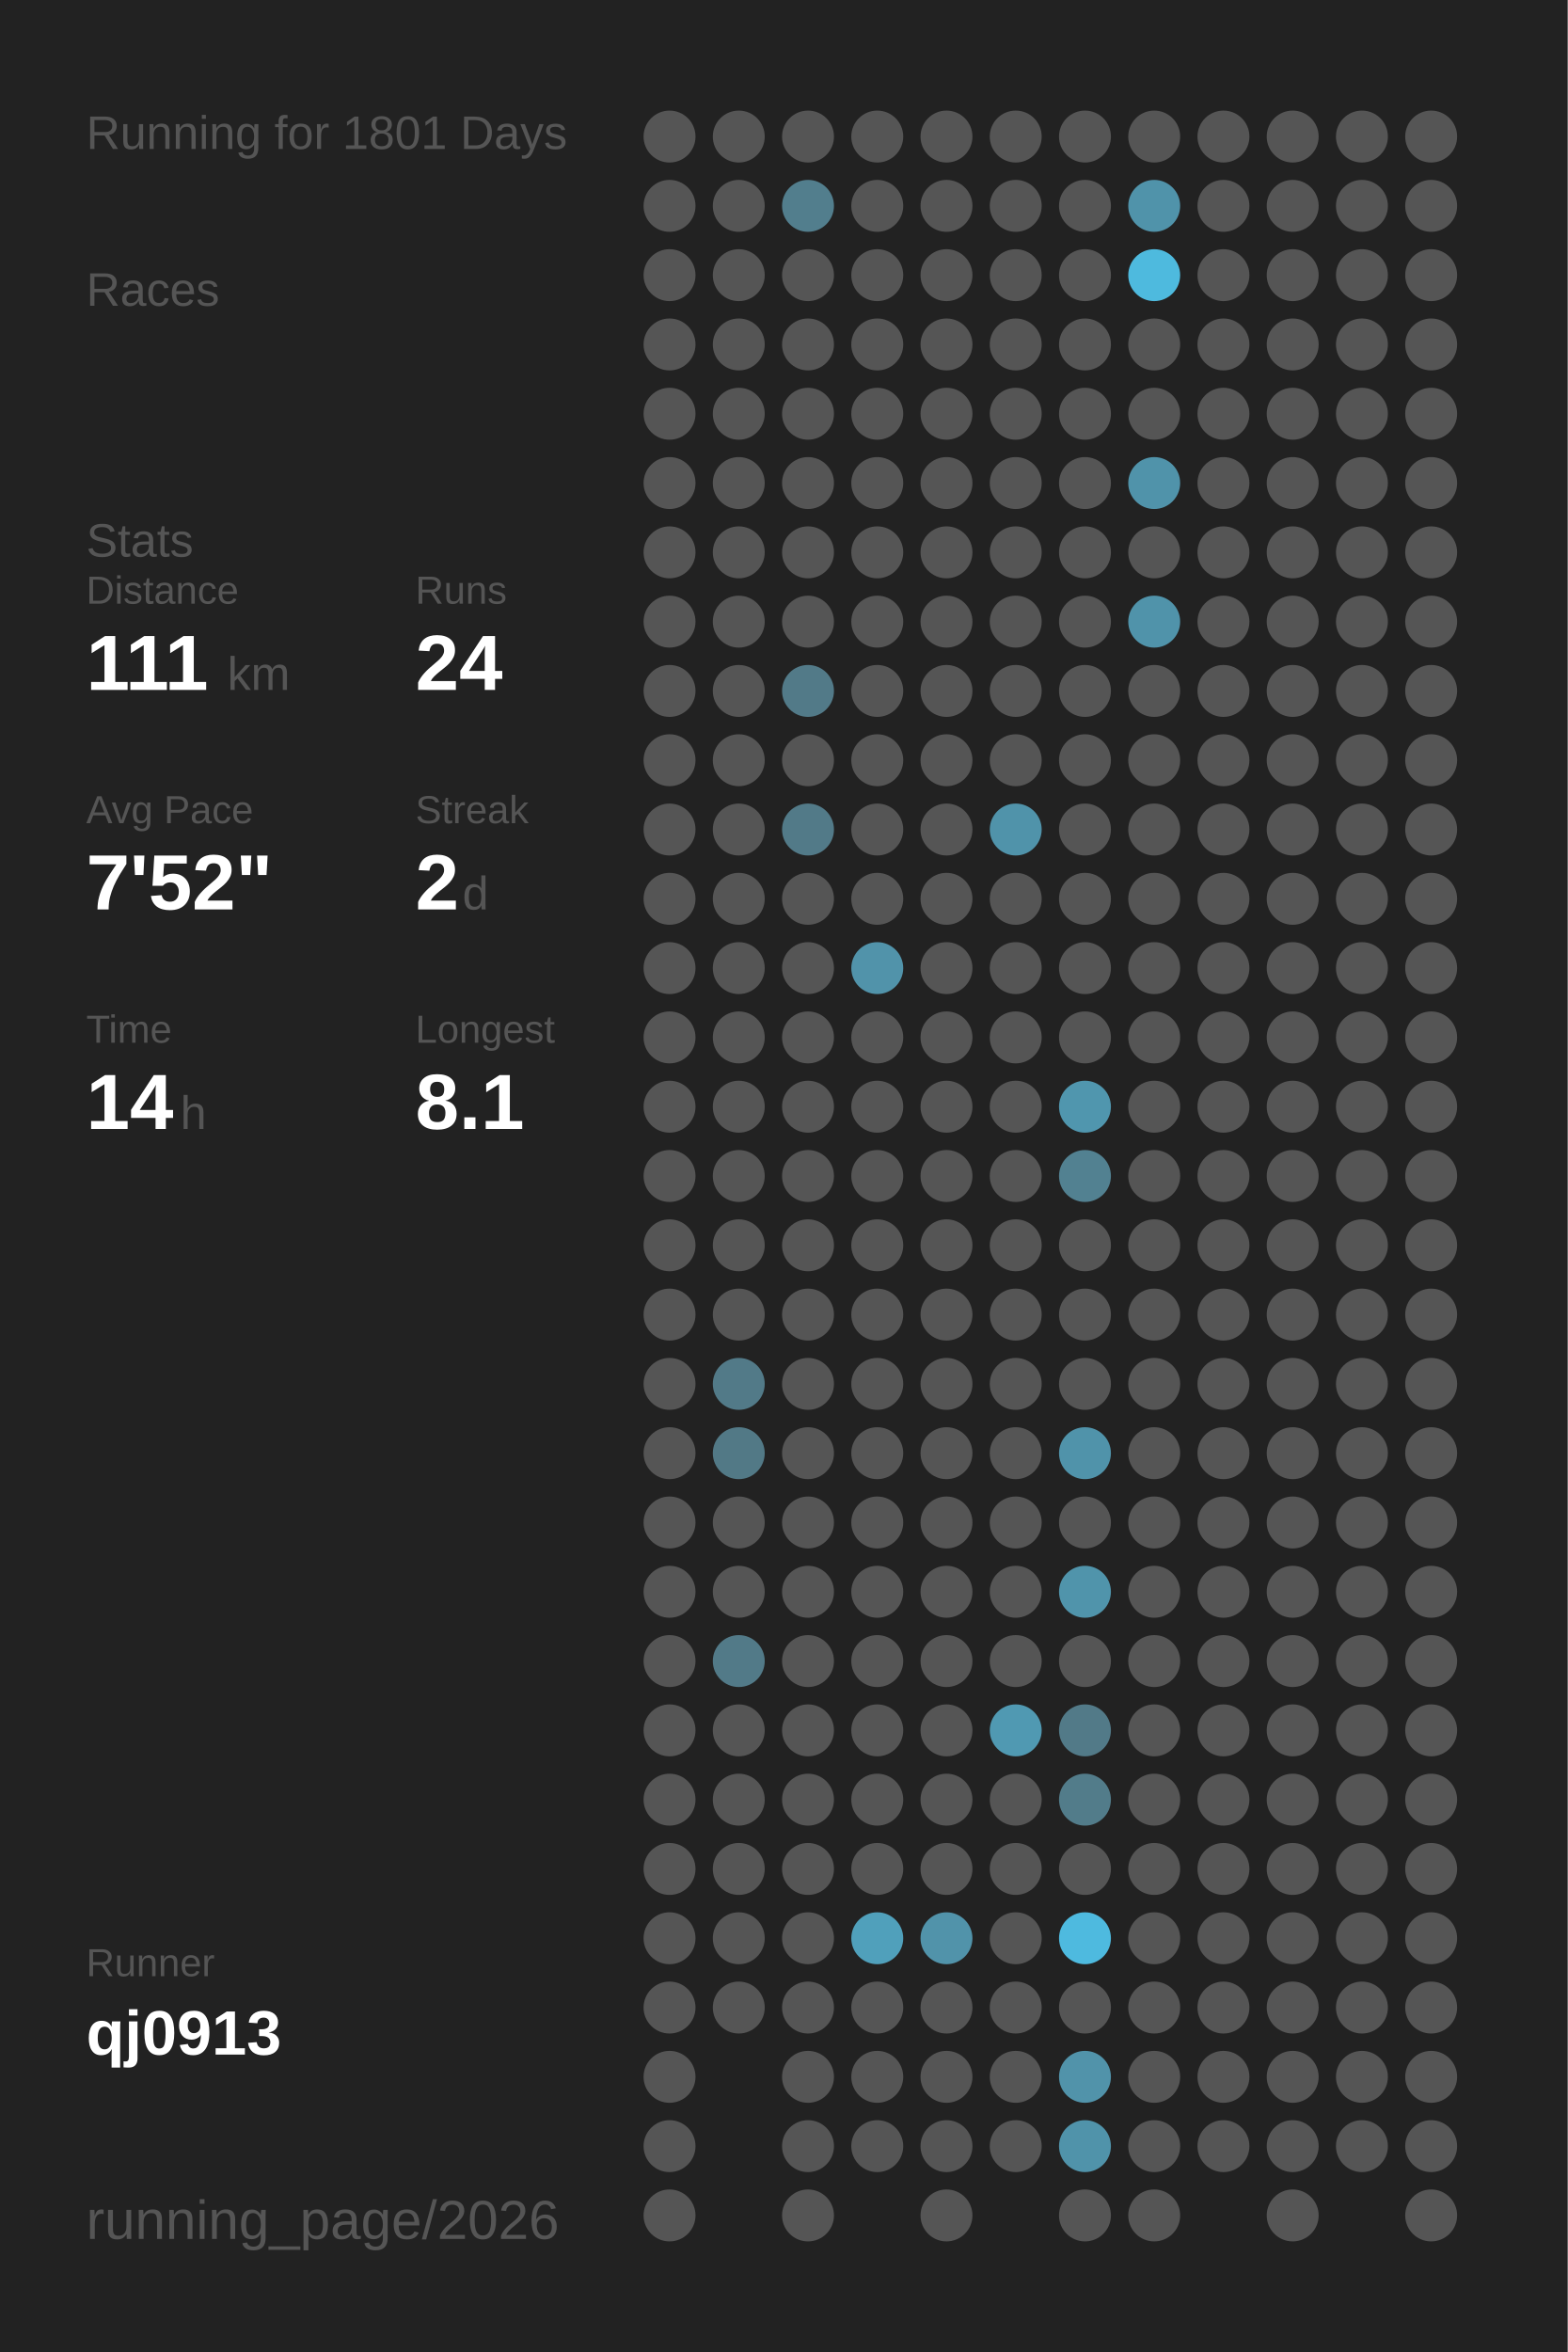
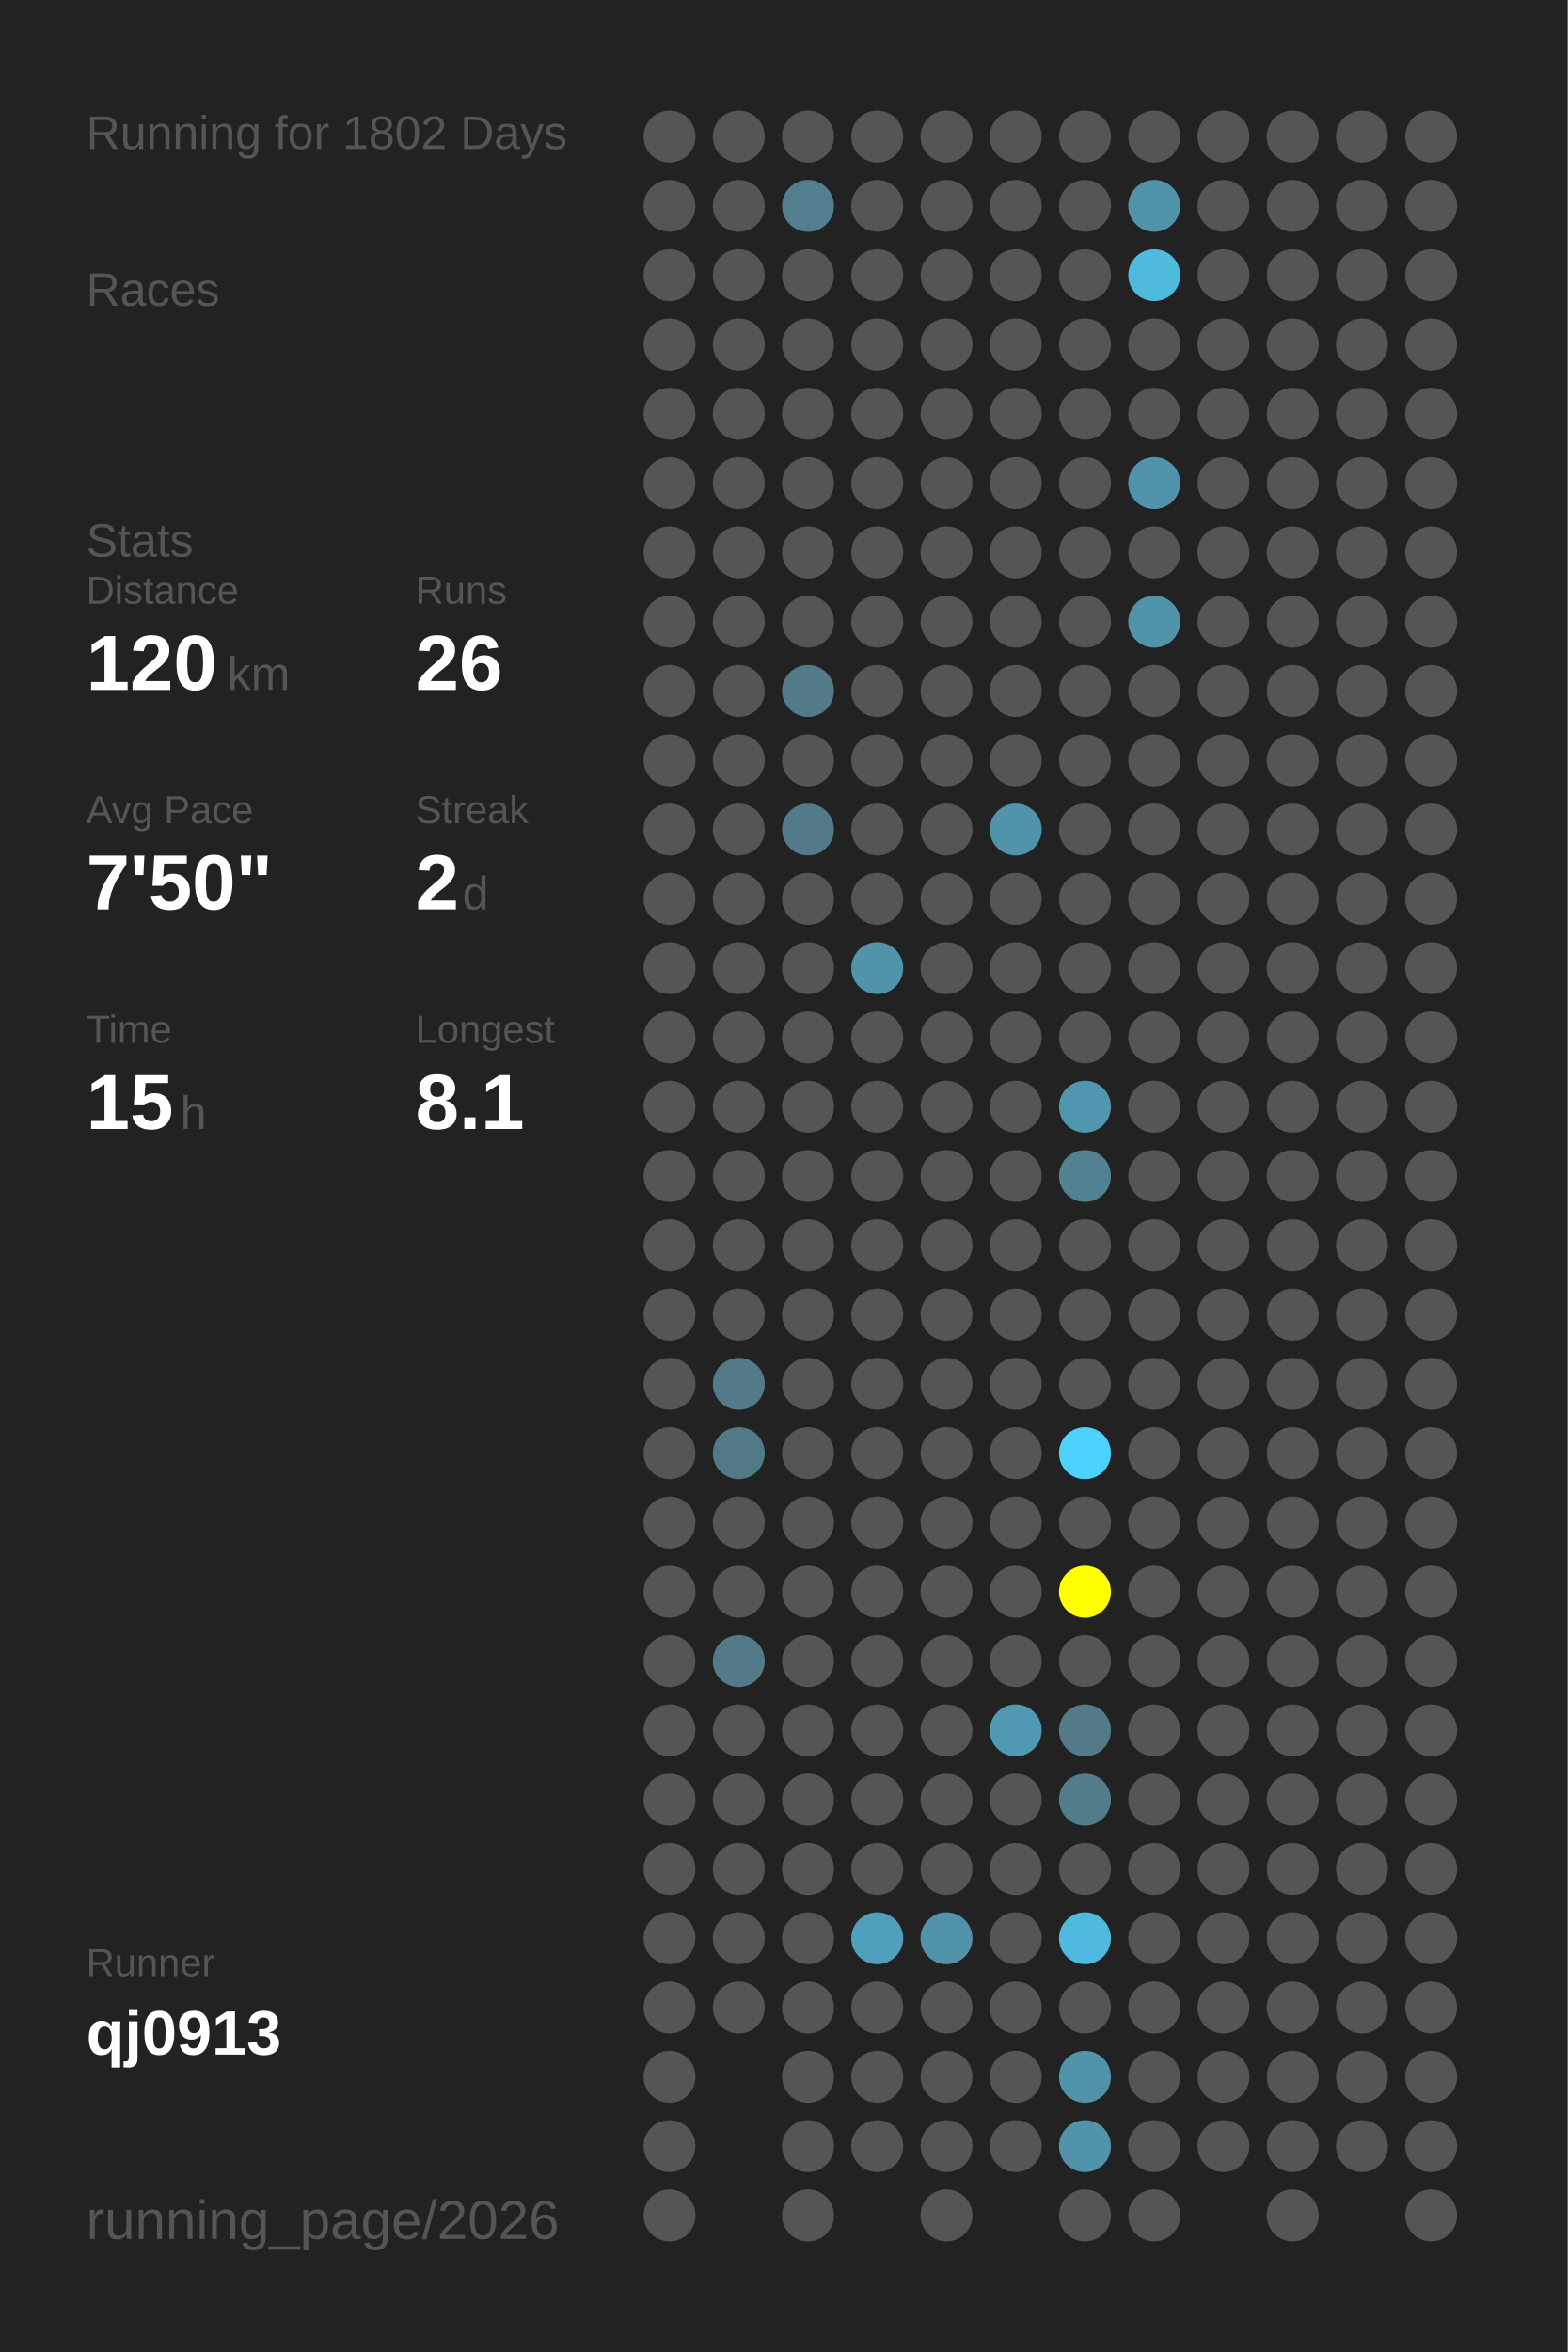
<svg xmlns="http://www.w3.org/2000/svg" baseProfile="full" height="300mm" version="1.1" viewBox="0,0,200,300" width="200mm">
  <defs />
  <rect fill="#222222" height="300" width="200" x="0" y="0" />
-   <text fill="#555555" style="font-size:6px; font-family:Arial;" x="11" y="19">Running for 1801 Days</text>
+   <text fill="#555555" style="font-size:6px; font-family:Arial;" x="11" y="19">Running for 1802 Days</text>
  <text fill="#555555" style="font-size:6px; font-family:Arial;" x="11" y="39">Races</text>
  <text fill="#555555" style="font-size:6px; font-family:Arial;" x="11" y="71">Stats</text>
  <text fill="#555555" style="font-size:5px; font-family:Arial;" x="11" y="77">Distance</text>
-   <text fill="#FFFFFF" style="font-size:10px; font-family:Arial; font-weight:bold;" x="11" y="88">111</text>
+   <text fill="#FFFFFF" style="font-size:10px; font-family:Arial; font-weight:bold;" x="11" y="88">120</text>
  <text fill="#555555" style="font-size:6px; font-family:Arial;" x="29" y="88">km</text>
  <text fill="#555555" style="font-size:5px; font-family:Arial;" x="53" y="77">Runs</text>
-   <text fill="#FFFFFF" style="font-size:10px; font-family:Arial; font-weight:bold;" x="53" y="88">24</text>
+   <text fill="#FFFFFF" style="font-size:10px; font-family:Arial; font-weight:bold;" x="53" y="88">26</text>
  <text fill="#555555" style="font-size:5px; font-family:Arial;" x="11" y="105">Avg Pace</text>
-   <text fill="#FFFFFF" style="font-size:10px; font-family:Arial; font-weight:bold;" x="11" y="116">7'52"</text>
+   <text fill="#FFFFFF" style="font-size:10px; font-family:Arial; font-weight:bold;" x="11" y="116">7'50"</text>
  <text fill="#555555" style="font-size:5px; font-family:Arial;" x="53" y="105">Streak</text>
  <text fill="#FFFFFF" style="font-size:10px; font-family:Arial; font-weight:bold;" x="53" y="116">2</text>
  <text fill="#555555" style="font-size:6px; font-family:Arial;" x="59" y="116">d</text>
  <text fill="#555555" style="font-size:5px; font-family:Arial;" x="11" y="133">Time</text>
-   <text fill="#FFFFFF" style="font-size:10px; font-family:Arial; font-weight:bold;" x="11" y="144">14</text>
+   <text fill="#FFFFFF" style="font-size:10px; font-family:Arial; font-weight:bold;" x="11" y="144">15</text>
  <text fill="#555555" style="font-size:6px; font-family:Arial;" x="23" y="144">h</text>
  <text fill="#555555" style="font-size:5px; font-family:Arial;" x="53" y="133">Longest</text>
  <text fill="#FFFFFF" style="font-size:10px; font-family:Arial; font-weight:bold;" x="53" y="144">8.1</text>
  <text fill="#555555" style="font-size:5px; font-family:Arial;" x="11" y="252.065">Runner</text>
  <text fill="#FFFFFF" style="font-size:8px; font-family:Arial; font-weight:bold;" x="11" y="262.065">qj0913</text>
  <text fill="#555555" style="font-size:7px; font-family:Arial;" x="11" y="285.581">running_page/2026</text>
  <circle cx="85.417" cy="17.419" fill="#555555" r="3.312" />
  <circle cx="85.417" cy="26.258" fill="#555555" r="3.312" />
  <circle cx="85.417" cy="35.097" fill="#555555" r="3.312" />
  <circle cx="85.417" cy="43.935" fill="#555555" r="3.312" />
  <circle cx="85.417" cy="52.774" fill="#555555" r="3.312" />
  <circle cx="85.417" cy="61.613" fill="#555555" r="3.312" />
  <circle cx="85.417" cy="70.452" fill="#555555" r="3.312" />
  <circle cx="85.417" cy="79.29" fill="#555555" r="3.312" />
  <circle cx="85.417" cy="88.129" fill="#555555" r="3.312" />
  <circle cx="85.417" cy="96.968" fill="#555555" r="3.312" />
  <circle cx="85.417" cy="105.806" fill="#555555" r="3.312" />
  <circle cx="85.417" cy="114.645" fill="#555555" r="3.312" />
  <circle cx="85.417" cy="123.484" fill="#555555" r="3.312" />
  <circle cx="85.417" cy="132.323" fill="#555555" r="3.312" />
  <circle cx="85.417" cy="141.161" fill="#555555" r="3.312" />
  <circle cx="85.417" cy="150" fill="#555555" r="3.312" />
  <circle cx="85.417" cy="158.839" fill="#555555" r="3.312" />
  <circle cx="85.417" cy="167.677" fill="#555555" r="3.312" />
  <circle cx="85.417" cy="176.516" fill="#555555" r="3.312" />
  <circle cx="85.417" cy="185.355" fill="#555555" r="3.312" />
  <circle cx="85.417" cy="194.194" fill="#555555" r="3.312" />
  <circle cx="85.417" cy="203.032" fill="#555555" r="3.312" />
  <circle cx="85.417" cy="211.871" fill="#555555" r="3.312" />
  <circle cx="85.417" cy="220.71" fill="#555555" r="3.312" />
  <circle cx="85.417" cy="229.548" fill="#555555" r="3.312" />
  <circle cx="85.417" cy="238.387" fill="#555555" r="3.312" />
  <circle cx="85.417" cy="247.226" fill="#555555" r="3.312" />
  <circle cx="85.417" cy="256.065" fill="#555555" r="3.312" />
  <circle cx="85.417" cy="264.903" fill="#555555" r="3.312" />
  <circle cx="85.417" cy="273.742" fill="#555555" r="3.312" />
  <circle cx="85.417" cy="282.581" fill="#555555" r="3.312" />
  <circle cx="94.25" cy="17.419" fill="#555555" r="3.312" />
  <circle cx="94.25" cy="26.258" fill="#555555" r="3.312" />
  <circle cx="94.25" cy="35.097" fill="#555555" r="3.312" />
  <circle cx="94.25" cy="43.935" fill="#555555" r="3.312" />
  <circle cx="94.25" cy="52.774" fill="#555555" r="3.312" />
  <circle cx="94.25" cy="61.613" fill="#555555" r="3.312" />
  <circle cx="94.25" cy="70.452" fill="#555555" r="3.312" />
  <circle cx="94.25" cy="79.29" fill="#555555" r="3.312" />
  <circle cx="94.25" cy="88.129" fill="#555555" r="3.312" />
  <circle cx="94.25" cy="96.968" fill="#555555" r="3.312" />
  <circle cx="94.25" cy="105.806" fill="#555555" r="3.312" />
  <circle cx="94.25" cy="114.645" fill="#555555" r="3.312" />
  <circle cx="94.25" cy="123.484" fill="#555555" r="3.312" />
  <circle cx="94.25" cy="132.323" fill="#555555" r="3.312" />
  <circle cx="94.25" cy="141.161" fill="#555555" r="3.312" />
  <circle cx="94.25" cy="150" fill="#555555" r="3.312" />
  <circle cx="94.25" cy="158.839" fill="#555555" r="3.312" />
  <circle cx="94.25" cy="167.677" fill="#555555" r="3.312" />
  <circle cx="94.25" cy="176.516" fill="#527a88" r="3.312" />
  <circle cx="94.25" cy="185.355" fill="#527986" r="3.312" />
  <circle cx="94.25" cy="194.194" fill="#555555" r="3.312" />
  <circle cx="94.25" cy="203.032" fill="#555555" r="3.312" />
  <circle cx="94.25" cy="211.871" fill="#527a88" r="3.312" />
  <circle cx="94.25" cy="220.71" fill="#555555" r="3.312" />
  <circle cx="94.25" cy="229.548" fill="#555555" r="3.312" />
  <circle cx="94.25" cy="238.387" fill="#555555" r="3.312" />
  <circle cx="94.25" cy="247.226" fill="#555555" r="3.312" />
  <circle cx="94.25" cy="256.065" fill="#555555" r="3.312" />
  <circle cx="103.083" cy="17.419" fill="#555555" r="3.312" />
  <circle cx="103.083" cy="26.258" fill="#527e8d" r="3.312" />
  <circle cx="103.083" cy="35.097" fill="#555555" r="3.312" />
  <circle cx="103.083" cy="43.935" fill="#555555" r="3.312" />
  <circle cx="103.083" cy="52.774" fill="#555555" r="3.312" />
  <circle cx="103.083" cy="61.613" fill="#555555" r="3.312" />
  <circle cx="103.083" cy="70.452" fill="#555555" r="3.312" />
  <circle cx="103.083" cy="79.29" fill="#555555" r="3.312" />
  <circle cx="103.083" cy="88.129" fill="#527a88" r="3.312" />
  <circle cx="103.083" cy="96.968" fill="#555555" r="3.312" />
  <circle cx="103.083" cy="105.806" fill="#527a88" r="3.312" />
  <circle cx="103.083" cy="114.645" fill="#555555" r="3.312" />
  <circle cx="103.083" cy="123.484" fill="#555555" r="3.312" />
  <circle cx="103.083" cy="132.323" fill="#555555" r="3.312" />
  <circle cx="103.083" cy="141.161" fill="#555555" r="3.312" />
  <circle cx="103.083" cy="150" fill="#555555" r="3.312" />
  <circle cx="103.083" cy="158.839" fill="#555555" r="3.312" />
  <circle cx="103.083" cy="167.677" fill="#555555" r="3.312" />
  <circle cx="103.083" cy="176.516" fill="#555555" r="3.312" />
  <circle cx="103.083" cy="185.355" fill="#555555" r="3.312" />
  <circle cx="103.083" cy="194.194" fill="#555555" r="3.312" />
  <circle cx="103.083" cy="203.032" fill="#555555" r="3.312" />
  <circle cx="103.083" cy="211.871" fill="#555555" r="3.312" />
  <circle cx="103.083" cy="220.71" fill="#555555" r="3.312" />
  <circle cx="103.083" cy="229.548" fill="#555555" r="3.312" />
  <circle cx="103.083" cy="238.387" fill="#555555" r="3.312" />
  <circle cx="103.083" cy="247.226" fill="#555555" r="3.312" />
  <circle cx="103.083" cy="256.065" fill="#555555" r="3.312" />
  <circle cx="103.083" cy="264.903" fill="#555555" r="3.312" />
  <circle cx="103.083" cy="273.742" fill="#555555" r="3.312" />
  <circle cx="103.083" cy="282.581" fill="#555555" r="3.312" />
  <circle cx="111.917" cy="17.419" fill="#555555" r="3.312" />
  <circle cx="111.917" cy="26.258" fill="#555555" r="3.312" />
  <circle cx="111.917" cy="35.097" fill="#555555" r="3.312" />
  <circle cx="111.917" cy="43.935" fill="#555555" r="3.312" />
  <circle cx="111.917" cy="52.774" fill="#555555" r="3.312" />
  <circle cx="111.917" cy="61.613" fill="#555555" r="3.312" />
  <circle cx="111.917" cy="70.452" fill="#555555" r="3.312" />
  <circle cx="111.917" cy="79.29" fill="#555555" r="3.312" />
  <circle cx="111.917" cy="88.129" fill="#555555" r="3.312" />
  <circle cx="111.917" cy="96.968" fill="#555555" r="3.312" />
  <circle cx="111.917" cy="105.806" fill="#555555" r="3.312" />
  <circle cx="111.917" cy="114.645" fill="#555555" r="3.312" />
  <circle cx="111.917" cy="123.484" fill="#5193aa" r="3.312" />
  <circle cx="111.917" cy="132.323" fill="#555555" r="3.312" />
  <circle cx="111.917" cy="141.161" fill="#555555" r="3.312" />
  <circle cx="111.917" cy="150" fill="#555555" r="3.312" />
  <circle cx="111.917" cy="158.839" fill="#555555" r="3.312" />
  <circle cx="111.917" cy="167.677" fill="#555555" r="3.312" />
  <circle cx="111.917" cy="176.516" fill="#555555" r="3.312" />
  <circle cx="111.917" cy="185.355" fill="#555555" r="3.312" />
  <circle cx="111.917" cy="194.194" fill="#555555" r="3.312" />
  <circle cx="111.917" cy="203.032" fill="#555555" r="3.312" />
  <circle cx="111.917" cy="211.871" fill="#555555" r="3.312" />
  <circle cx="111.917" cy="220.71" fill="#555555" r="3.312" />
  <circle cx="111.917" cy="229.548" fill="#555555" r="3.312" />
  <circle cx="111.917" cy="238.387" fill="#555555" r="3.312" />
  <circle cx="111.917" cy="247.226" fill="#50a0bb" r="3.312" />
  <circle cx="111.917" cy="256.065" fill="#555555" r="3.312" />
  <circle cx="111.917" cy="264.903" fill="#555555" r="3.312" />
  <circle cx="111.917" cy="273.742" fill="#555555" r="3.312" />
  <circle cx="120.75" cy="17.419" fill="#555555" r="3.312" />
  <circle cx="120.75" cy="26.258" fill="#555555" r="3.312" />
  <circle cx="120.75" cy="35.097" fill="#555555" r="3.312" />
  <circle cx="120.75" cy="43.935" fill="#555555" r="3.312" />
  <circle cx="120.75" cy="52.774" fill="#555555" r="3.312" />
  <circle cx="120.75" cy="61.613" fill="#555555" r="3.312" />
  <circle cx="120.75" cy="70.452" fill="#555555" r="3.312" />
  <circle cx="120.75" cy="79.29" fill="#555555" r="3.312" />
  <circle cx="120.75" cy="88.129" fill="#555555" r="3.312" />
  <circle cx="120.75" cy="96.968" fill="#555555" r="3.312" />
  <circle cx="120.75" cy="105.806" fill="#555555" r="3.312" />
  <circle cx="120.75" cy="114.645" fill="#555555" r="3.312" />
  <circle cx="120.75" cy="123.484" fill="#555555" r="3.312" />
  <circle cx="120.75" cy="132.323" fill="#555555" r="3.312" />
  <circle cx="120.75" cy="141.161" fill="#555555" r="3.312" />
  <circle cx="120.75" cy="150" fill="#555555" r="3.312" />
  <circle cx="120.75" cy="158.839" fill="#555555" r="3.312" />
  <circle cx="120.75" cy="167.677" fill="#555555" r="3.312" />
  <circle cx="120.75" cy="176.516" fill="#555555" r="3.312" />
  <circle cx="120.75" cy="185.355" fill="#555555" r="3.312" />
  <circle cx="120.75" cy="194.194" fill="#555555" r="3.312" />
  <circle cx="120.75" cy="203.032" fill="#555555" r="3.312" />
  <circle cx="120.75" cy="211.871" fill="#555555" r="3.312" />
  <circle cx="120.75" cy="220.71" fill="#555555" r="3.312" />
  <circle cx="120.75" cy="229.548" fill="#555555" r="3.312" />
  <circle cx="120.75" cy="238.387" fill="#555555" r="3.312" />
  <circle cx="120.75" cy="247.226" fill="#5193aa" r="3.312" />
  <circle cx="120.75" cy="256.065" fill="#555555" r="3.312" />
  <circle cx="120.75" cy="264.903" fill="#555555" r="3.312" />
  <circle cx="120.75" cy="273.742" fill="#555555" r="3.312" />
  <circle cx="120.75" cy="282.581" fill="#555555" r="3.312" />
  <circle cx="129.583" cy="17.419" fill="#555555" r="3.312" />
  <circle cx="129.583" cy="26.258" fill="#555555" r="3.312" />
  <circle cx="129.583" cy="35.097" fill="#555555" r="3.312" />
  <circle cx="129.583" cy="43.935" fill="#555555" r="3.312" />
  <circle cx="129.583" cy="52.774" fill="#555555" r="3.312" />
  <circle cx="129.583" cy="61.613" fill="#555555" r="3.312" />
  <circle cx="129.583" cy="70.452" fill="#555555" r="3.312" />
  <circle cx="129.583" cy="79.29" fill="#555555" r="3.312" />
  <circle cx="129.583" cy="88.129" fill="#555555" r="3.312" />
  <circle cx="129.583" cy="96.968" fill="#555555" r="3.312" />
  <circle cx="129.583" cy="105.806" fill="#5093aa" r="3.312" />
  <circle cx="129.583" cy="114.645" fill="#555555" r="3.312" />
  <circle cx="129.583" cy="123.484" fill="#555555" r="3.312" />
  <circle cx="129.583" cy="132.323" fill="#555555" r="3.312" />
  <circle cx="129.583" cy="141.161" fill="#555555" r="3.312" />
  <circle cx="129.583" cy="150" fill="#555555" r="3.312" />
  <circle cx="129.583" cy="158.839" fill="#555555" r="3.312" />
  <circle cx="129.583" cy="167.677" fill="#555555" r="3.312" />
  <circle cx="129.583" cy="176.516" fill="#555555" r="3.312" />
  <circle cx="129.583" cy="185.355" fill="#555555" r="3.312" />
  <circle cx="129.583" cy="194.194" fill="#555555" r="3.312" />
  <circle cx="129.583" cy="203.032" fill="#555555" r="3.312" />
  <circle cx="129.583" cy="211.871" fill="#555555" r="3.312" />
  <circle cx="129.583" cy="220.71" fill="#5099b2" r="3.312" />
  <circle cx="129.583" cy="229.548" fill="#555555" r="3.312" />
  <circle cx="129.583" cy="238.387" fill="#555555" r="3.312" />
  <circle cx="129.583" cy="247.226" fill="#555555" r="3.312" />
  <circle cx="129.583" cy="256.065" fill="#555555" r="3.312" />
  <circle cx="129.583" cy="264.903" fill="#555555" r="3.312" />
  <circle cx="129.583" cy="273.742" fill="#555555" r="3.312" />
  <circle cx="138.417" cy="17.419" fill="#555555" r="3.312" />
  <circle cx="138.417" cy="26.258" fill="#555555" r="3.312" />
  <circle cx="138.417" cy="35.097" fill="#555555" r="3.312" />
  <circle cx="138.417" cy="43.935" fill="#555555" r="3.312" />
  <circle cx="138.417" cy="52.774" fill="#555555" r="3.312" />
  <circle cx="138.417" cy="61.613" fill="#555555" r="3.312" />
  <circle cx="138.417" cy="70.452" fill="#555555" r="3.312" />
  <circle cx="138.417" cy="79.29" fill="#555555" r="3.312" />
  <circle cx="138.417" cy="88.129" fill="#555555" r="3.312" />
  <circle cx="138.417" cy="96.968" fill="#555555" r="3.312" />
  <circle cx="138.417" cy="105.806" fill="#555555" r="3.312" />
  <circle cx="138.417" cy="114.645" fill="#555555" r="3.312" />
  <circle cx="138.417" cy="123.484" fill="#555555" r="3.312" />
  <circle cx="138.417" cy="132.323" fill="#555555" r="3.312" />
  <circle cx="138.417" cy="141.161" fill="#5096ae" r="3.312" />
  <circle cx="138.417" cy="150" fill="#528191" r="3.312" />
  <circle cx="138.417" cy="158.839" fill="#555555" r="3.312" />
  <circle cx="138.417" cy="167.677" fill="#555555" r="3.312" />
  <circle cx="138.417" cy="176.516" fill="#555555" r="3.312" />
-   <circle cx="138.417" cy="185.355" fill="#5093aa" r="3.312" />
+   <circle cx="138.417" cy="185.355" fill="#4dd1fd" r="3.312" />
  <circle cx="138.417" cy="194.194" fill="#555555" r="3.312" />
-   <circle cx="138.417" cy="203.032" fill="#5094ab" r="3.312" />
+   <circle cx="138.417" cy="203.032" fill="#FFFF00" r="3.312" />
  <circle cx="138.417" cy="211.871" fill="#555555" r="3.312" />
  <circle cx="138.417" cy="220.71" fill="#527a88" r="3.312" />
  <circle cx="138.417" cy="229.548" fill="#527c8a" r="3.312" />
  <circle cx="138.417" cy="238.387" fill="#555555" r="3.312" />
  <circle cx="138.417" cy="247.226" fill="#4ebadf" r="3.312" />
  <circle cx="138.417" cy="256.065" fill="#555555" r="3.312" />
  <circle cx="138.417" cy="264.903" fill="#5193aa" r="3.312" />
  <circle cx="138.417" cy="273.742" fill="#5093aa" r="3.312" />
  <circle cx="138.417" cy="282.581" fill="#555555" r="3.312" />
  <circle cx="147.25" cy="17.419" fill="#555555" r="3.312" />
  <circle cx="147.25" cy="26.258" fill="#5093aa" r="3.312" />
  <circle cx="147.25" cy="35.097" fill="#4ebade" r="3.312" />
  <circle cx="147.25" cy="43.935" fill="#555555" r="3.312" />
  <circle cx="147.25" cy="52.774" fill="#555555" r="3.312" />
  <circle cx="147.25" cy="61.613" fill="#5093aa" r="3.312" />
  <circle cx="147.25" cy="70.452" fill="#555555" r="3.312" />
  <circle cx="147.25" cy="79.29" fill="#5093aa" r="3.312" />
  <circle cx="147.25" cy="88.129" fill="#555555" r="3.312" />
  <circle cx="147.25" cy="96.968" fill="#555555" r="3.312" />
  <circle cx="147.25" cy="105.806" fill="#555555" r="3.312" />
  <circle cx="147.25" cy="114.645" fill="#555555" r="3.312" />
  <circle cx="147.25" cy="123.484" fill="#555555" r="3.312" />
  <circle cx="147.25" cy="132.323" fill="#555555" r="3.312" />
  <circle cx="147.25" cy="141.161" fill="#555555" r="3.312" />
  <circle cx="147.25" cy="150" fill="#555555" r="3.312" />
  <circle cx="147.25" cy="158.839" fill="#555555" r="3.312" />
  <circle cx="147.25" cy="167.677" fill="#555555" r="3.312" />
  <circle cx="147.25" cy="176.516" fill="#555555" r="3.312" />
  <circle cx="147.25" cy="185.355" fill="#555555" r="3.312" />
  <circle cx="147.25" cy="194.194" fill="#555555" r="3.312" />
  <circle cx="147.25" cy="203.032" fill="#555555" r="3.312" />
  <circle cx="147.25" cy="211.871" fill="#555555" r="3.312" />
  <circle cx="147.25" cy="220.71" fill="#555555" r="3.312" />
  <circle cx="147.25" cy="229.548" fill="#555555" r="3.312" />
  <circle cx="147.25" cy="238.387" fill="#555555" r="3.312" />
  <circle cx="147.25" cy="247.226" fill="#555555" r="3.312" />
  <circle cx="147.25" cy="256.065" fill="#555555" r="3.312" />
  <circle cx="147.25" cy="264.903" fill="#555555" r="3.312" />
  <circle cx="147.25" cy="273.742" fill="#555555" r="3.312" />
  <circle cx="147.25" cy="282.581" fill="#555555" r="3.312" />
  <circle cx="156.083" cy="17.419" fill="#555555" r="3.312" />
  <circle cx="156.083" cy="26.258" fill="#555555" r="3.312" />
  <circle cx="156.083" cy="35.097" fill="#555555" r="3.312" />
  <circle cx="156.083" cy="43.935" fill="#555555" r="3.312" />
  <circle cx="156.083" cy="52.774" fill="#555555" r="3.312" />
  <circle cx="156.083" cy="61.613" fill="#555555" r="3.312" />
  <circle cx="156.083" cy="70.452" fill="#555555" r="3.312" />
  <circle cx="156.083" cy="79.29" fill="#555555" r="3.312" />
  <circle cx="156.083" cy="88.129" fill="#555555" r="3.312" />
  <circle cx="156.083" cy="96.968" fill="#555555" r="3.312" />
  <circle cx="156.083" cy="105.806" fill="#555555" r="3.312" />
  <circle cx="156.083" cy="114.645" fill="#555555" r="3.312" />
  <circle cx="156.083" cy="123.484" fill="#555555" r="3.312" />
  <circle cx="156.083" cy="132.323" fill="#555555" r="3.312" />
  <circle cx="156.083" cy="141.161" fill="#555555" r="3.312" />
  <circle cx="156.083" cy="150" fill="#555555" r="3.312" />
  <circle cx="156.083" cy="158.839" fill="#555555" r="3.312" />
  <circle cx="156.083" cy="167.677" fill="#555555" r="3.312" />
  <circle cx="156.083" cy="176.516" fill="#555555" r="3.312" />
  <circle cx="156.083" cy="185.355" fill="#555555" r="3.312" />
  <circle cx="156.083" cy="194.194" fill="#555555" r="3.312" />
  <circle cx="156.083" cy="203.032" fill="#555555" r="3.312" />
  <circle cx="156.083" cy="211.871" fill="#555555" r="3.312" />
  <circle cx="156.083" cy="220.71" fill="#555555" r="3.312" />
  <circle cx="156.083" cy="229.548" fill="#555555" r="3.312" />
  <circle cx="156.083" cy="238.387" fill="#555555" r="3.312" />
  <circle cx="156.083" cy="247.226" fill="#555555" r="3.312" />
  <circle cx="156.083" cy="256.065" fill="#555555" r="3.312" />
  <circle cx="156.083" cy="264.903" fill="#555555" r="3.312" />
  <circle cx="156.083" cy="273.742" fill="#555555" r="3.312" />
  <circle cx="164.917" cy="17.419" fill="#555555" r="3.312" />
  <circle cx="164.917" cy="26.258" fill="#555555" r="3.312" />
  <circle cx="164.917" cy="35.097" fill="#555555" r="3.312" />
  <circle cx="164.917" cy="43.935" fill="#555555" r="3.312" />
  <circle cx="164.917" cy="52.774" fill="#555555" r="3.312" />
  <circle cx="164.917" cy="61.613" fill="#555555" r="3.312" />
  <circle cx="164.917" cy="70.452" fill="#555555" r="3.312" />
  <circle cx="164.917" cy="79.29" fill="#555555" r="3.312" />
  <circle cx="164.917" cy="88.129" fill="#555555" r="3.312" />
  <circle cx="164.917" cy="96.968" fill="#555555" r="3.312" />
  <circle cx="164.917" cy="105.806" fill="#555555" r="3.312" />
  <circle cx="164.917" cy="114.645" fill="#555555" r="3.312" />
  <circle cx="164.917" cy="123.484" fill="#555555" r="3.312" />
  <circle cx="164.917" cy="132.323" fill="#555555" r="3.312" />
  <circle cx="164.917" cy="141.161" fill="#555555" r="3.312" />
  <circle cx="164.917" cy="150" fill="#555555" r="3.312" />
  <circle cx="164.917" cy="158.839" fill="#555555" r="3.312" />
  <circle cx="164.917" cy="167.677" fill="#555555" r="3.312" />
  <circle cx="164.917" cy="176.516" fill="#555555" r="3.312" />
  <circle cx="164.917" cy="185.355" fill="#555555" r="3.312" />
  <circle cx="164.917" cy="194.194" fill="#555555" r="3.312" />
  <circle cx="164.917" cy="203.032" fill="#555555" r="3.312" />
  <circle cx="164.917" cy="211.871" fill="#555555" r="3.312" />
  <circle cx="164.917" cy="220.71" fill="#555555" r="3.312" />
  <circle cx="164.917" cy="229.548" fill="#555555" r="3.312" />
  <circle cx="164.917" cy="238.387" fill="#555555" r="3.312" />
  <circle cx="164.917" cy="247.226" fill="#555555" r="3.312" />
  <circle cx="164.917" cy="256.065" fill="#555555" r="3.312" />
  <circle cx="164.917" cy="264.903" fill="#555555" r="3.312" />
  <circle cx="164.917" cy="273.742" fill="#555555" r="3.312" />
  <circle cx="164.917" cy="282.581" fill="#555555" r="3.312" />
  <circle cx="173.75" cy="17.419" fill="#555555" r="3.312" />
  <circle cx="173.75" cy="26.258" fill="#555555" r="3.312" />
  <circle cx="173.75" cy="35.097" fill="#555555" r="3.312" />
  <circle cx="173.75" cy="43.935" fill="#555555" r="3.312" />
  <circle cx="173.75" cy="52.774" fill="#555555" r="3.312" />
  <circle cx="173.75" cy="61.613" fill="#555555" r="3.312" />
  <circle cx="173.75" cy="70.452" fill="#555555" r="3.312" />
  <circle cx="173.75" cy="79.29" fill="#555555" r="3.312" />
  <circle cx="173.75" cy="88.129" fill="#555555" r="3.312" />
  <circle cx="173.75" cy="96.968" fill="#555555" r="3.312" />
  <circle cx="173.75" cy="105.806" fill="#555555" r="3.312" />
  <circle cx="173.75" cy="114.645" fill="#555555" r="3.312" />
  <circle cx="173.75" cy="123.484" fill="#555555" r="3.312" />
  <circle cx="173.75" cy="132.323" fill="#555555" r="3.312" />
  <circle cx="173.75" cy="141.161" fill="#555555" r="3.312" />
  <circle cx="173.75" cy="150" fill="#555555" r="3.312" />
  <circle cx="173.75" cy="158.839" fill="#555555" r="3.312" />
  <circle cx="173.75" cy="167.677" fill="#555555" r="3.312" />
  <circle cx="173.75" cy="176.516" fill="#555555" r="3.312" />
  <circle cx="173.75" cy="185.355" fill="#555555" r="3.312" />
  <circle cx="173.75" cy="194.194" fill="#555555" r="3.312" />
  <circle cx="173.75" cy="203.032" fill="#555555" r="3.312" />
  <circle cx="173.75" cy="211.871" fill="#555555" r="3.312" />
  <circle cx="173.75" cy="220.71" fill="#555555" r="3.312" />
  <circle cx="173.75" cy="229.548" fill="#555555" r="3.312" />
  <circle cx="173.75" cy="238.387" fill="#555555" r="3.312" />
  <circle cx="173.75" cy="247.226" fill="#555555" r="3.312" />
  <circle cx="173.75" cy="256.065" fill="#555555" r="3.312" />
  <circle cx="173.75" cy="264.903" fill="#555555" r="3.312" />
  <circle cx="173.75" cy="273.742" fill="#555555" r="3.312" />
  <circle cx="182.583" cy="17.419" fill="#555555" r="3.312" />
  <circle cx="182.583" cy="26.258" fill="#555555" r="3.312" />
  <circle cx="182.583" cy="35.097" fill="#555555" r="3.312" />
  <circle cx="182.583" cy="43.935" fill="#555555" r="3.312" />
  <circle cx="182.583" cy="52.774" fill="#555555" r="3.312" />
  <circle cx="182.583" cy="61.613" fill="#555555" r="3.312" />
  <circle cx="182.583" cy="70.452" fill="#555555" r="3.312" />
  <circle cx="182.583" cy="79.29" fill="#555555" r="3.312" />
  <circle cx="182.583" cy="88.129" fill="#555555" r="3.312" />
  <circle cx="182.583" cy="96.968" fill="#555555" r="3.312" />
  <circle cx="182.583" cy="105.806" fill="#555555" r="3.312" />
  <circle cx="182.583" cy="114.645" fill="#555555" r="3.312" />
  <circle cx="182.583" cy="123.484" fill="#555555" r="3.312" />
  <circle cx="182.583" cy="132.323" fill="#555555" r="3.312" />
  <circle cx="182.583" cy="141.161" fill="#555555" r="3.312" />
  <circle cx="182.583" cy="150" fill="#555555" r="3.312" />
  <circle cx="182.583" cy="158.839" fill="#555555" r="3.312" />
  <circle cx="182.583" cy="167.677" fill="#555555" r="3.312" />
  <circle cx="182.583" cy="176.516" fill="#555555" r="3.312" />
  <circle cx="182.583" cy="185.355" fill="#555555" r="3.312" />
  <circle cx="182.583" cy="194.194" fill="#555555" r="3.312" />
  <circle cx="182.583" cy="203.032" fill="#555555" r="3.312" />
  <circle cx="182.583" cy="211.871" fill="#555555" r="3.312" />
  <circle cx="182.583" cy="220.71" fill="#555555" r="3.312" />
  <circle cx="182.583" cy="229.548" fill="#555555" r="3.312" />
  <circle cx="182.583" cy="238.387" fill="#555555" r="3.312" />
  <circle cx="182.583" cy="247.226" fill="#555555" r="3.312" />
  <circle cx="182.583" cy="256.065" fill="#555555" r="3.312" />
  <circle cx="182.583" cy="264.903" fill="#555555" r="3.312" />
  <circle cx="182.583" cy="273.742" fill="#555555" r="3.312" />
  <circle cx="182.583" cy="282.581" fill="#555555" r="3.312" />
</svg>
